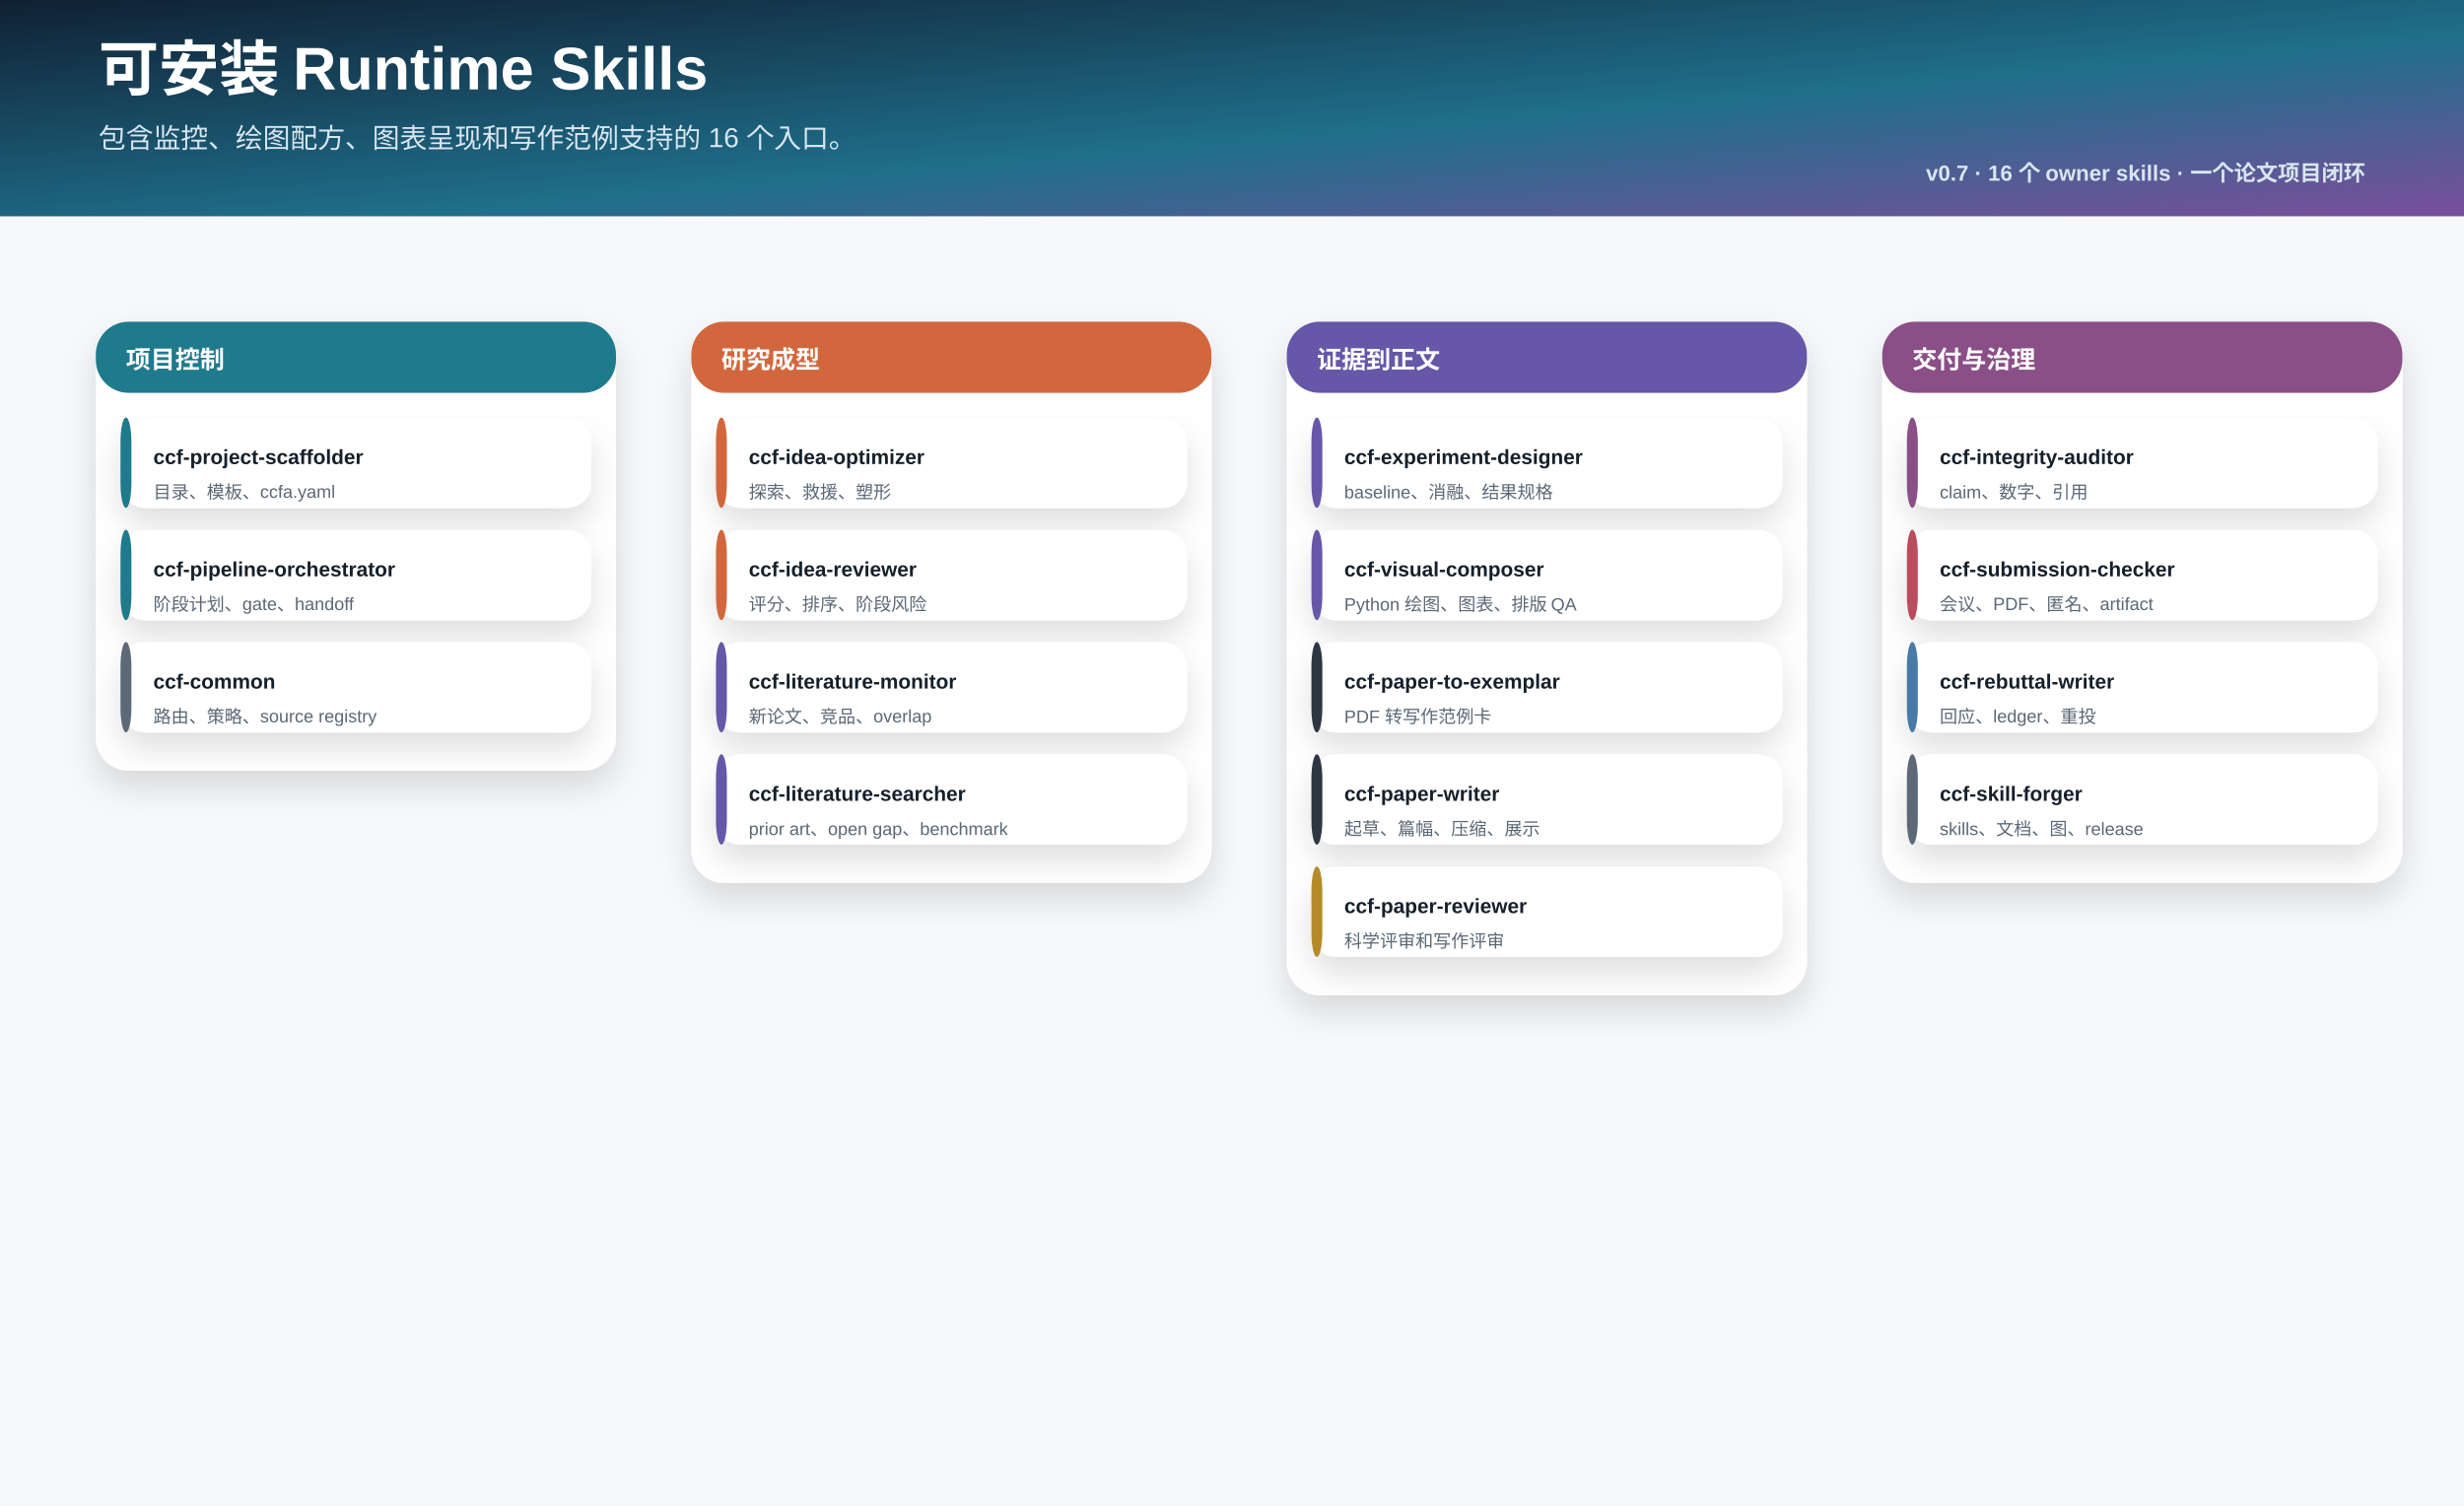
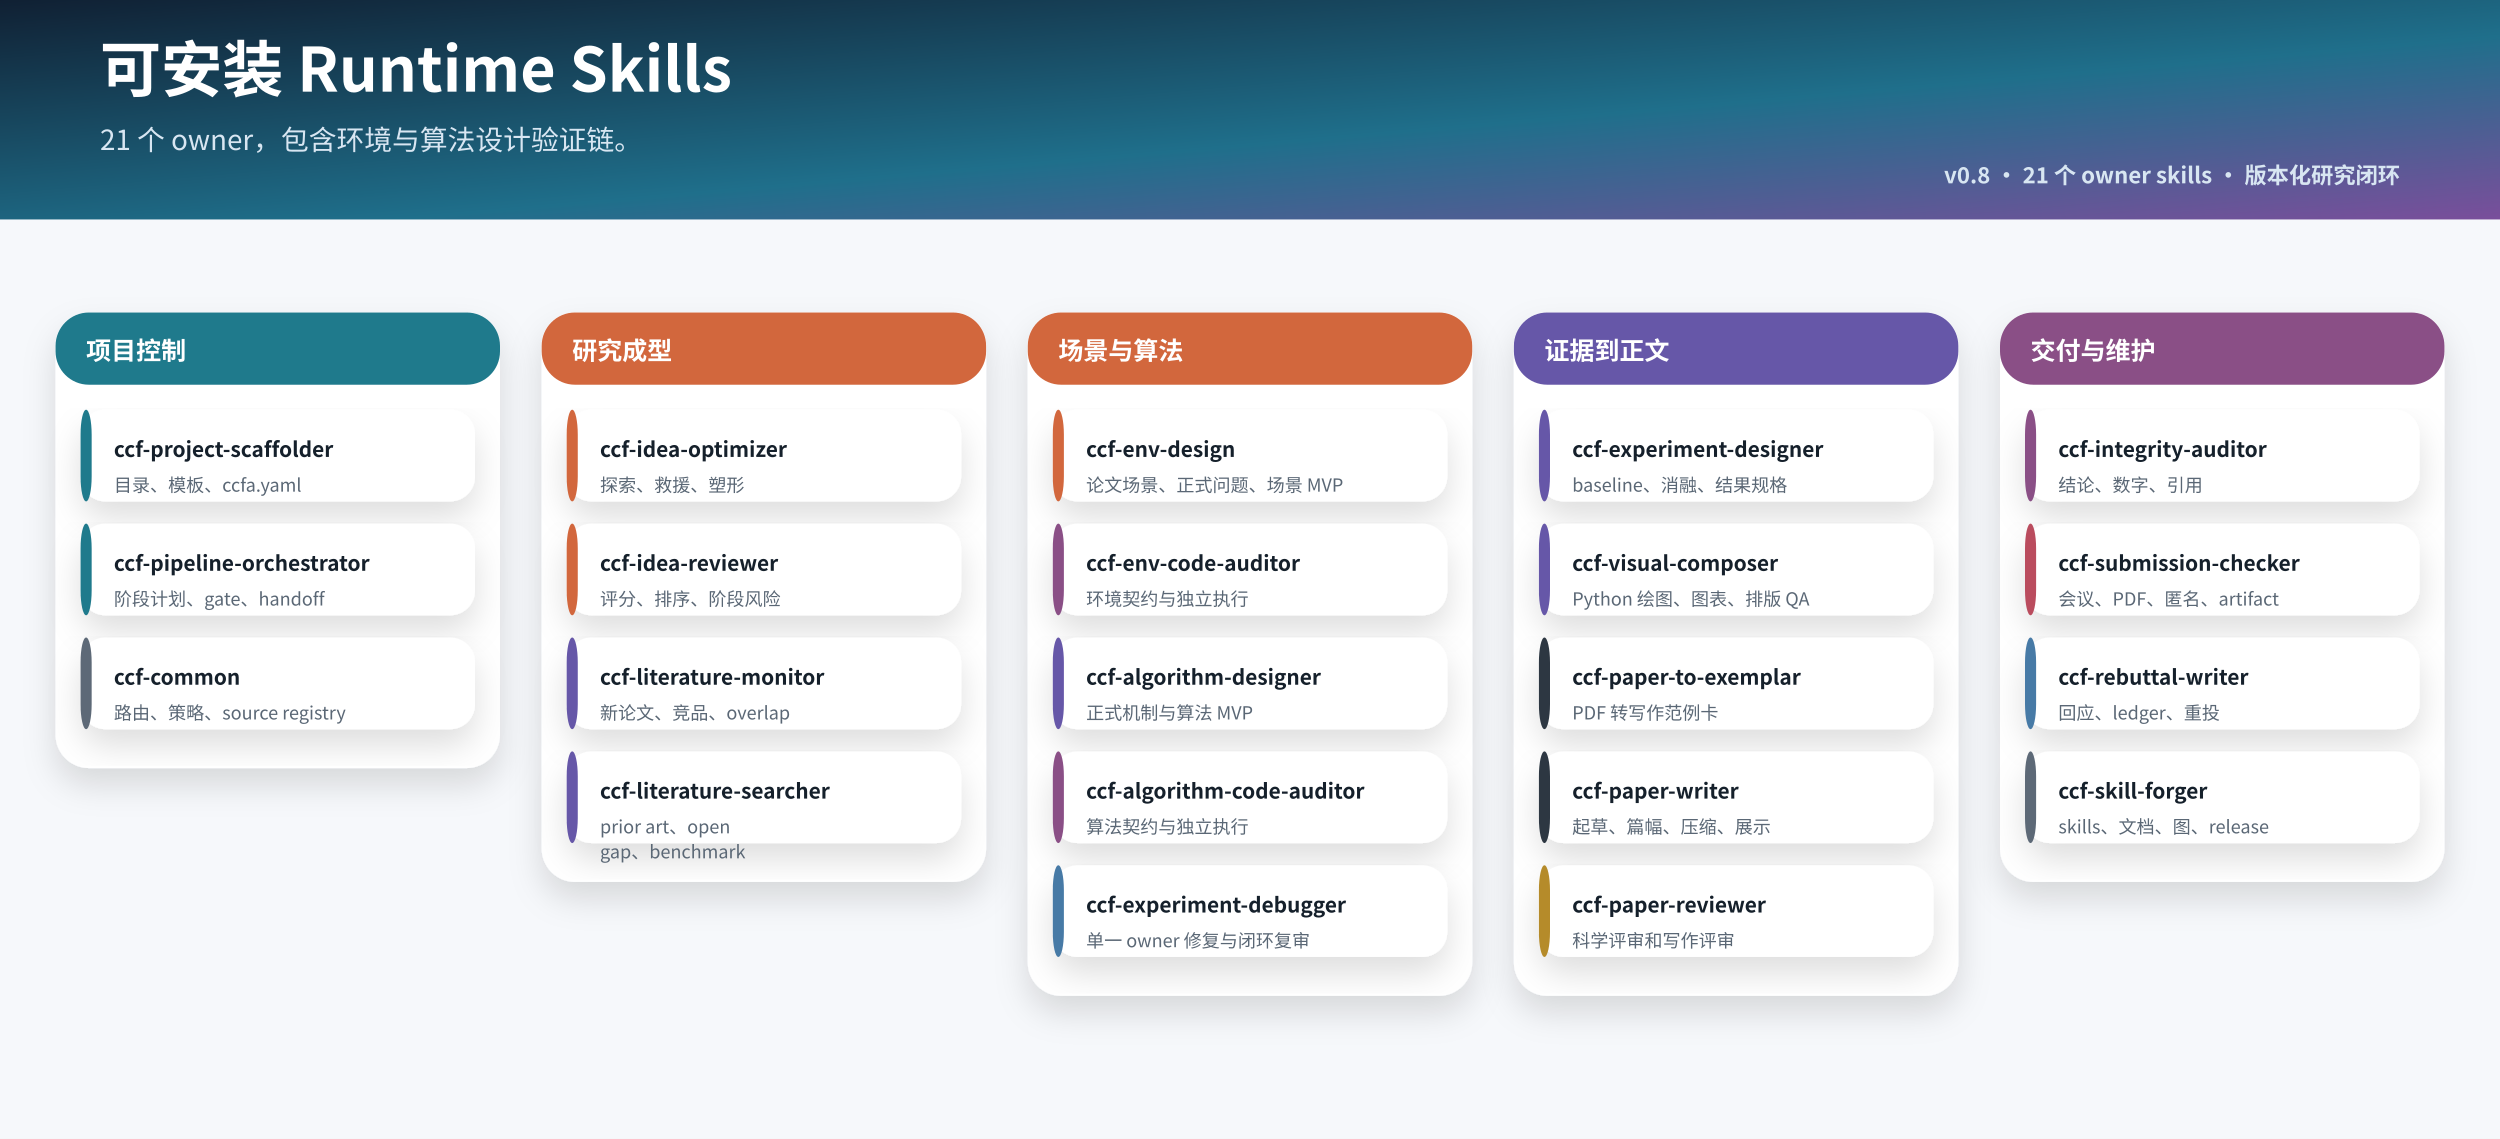
- <svg xmlns="http://www.w3.org/2000/svg" width="1800" height="1100" viewBox="0 0 1800 1100">
+ <svg xmlns="http://www.w3.org/2000/svg" width="1800" height="820" viewBox="0 0 1800 820">
  <defs>
    <linearGradient id="header" x1="0" y1="0" x2="1" y2="1">
      <stop offset="0" stop-color="#102033" />
      <stop offset="0.58" stop-color="#1F6F8B" />
      <stop offset="1" stop-color="#7A4E9B" />
    </linearGradient>
    <filter id="shadow" x="-20%" y="-20%" width="140%" height="160%">
      <feDropShadow dx="0" dy="12" stdDeviation="12" flood-color="#0B1826" flood-opacity="0.13" />
    </filter>
    <marker id="arrow" markerWidth="13" markerHeight="13" refX="11" refY="6.5" orient="auto">
      <path d="M2,2 L11,6.5 L2,11 Z" fill="#7B8794" />
    </marker>
  </defs>
-   <style>text{font-family:Microsoft YaHei, Segoe UI, Arial, sans-serif;dominant-baseline:auto} .mono{font-family:Consolas,Menlo,monospace}</style>
-   <rect x="0" y="0" width="1800" height="1100" rx="0" fill="#F6F8FB" stroke="none" stroke-width="2" />
+   <style>text{font-family:'Droid Sans Fallback', 'Microsoft YaHei', 'PingFang SC', 'Noto Sans CJK SC', 'Segoe UI', Arial, sans-serif;dominant-baseline:auto} .mono{font-family:Consolas,Menlo,monospace}</style>
+   <rect x="0" y="0" width="1800" height="820" rx="0" fill="#F6F8FB" stroke="none" stroke-width="2" />
  <rect x="0" y="0" width="1800" height="158" rx="0" fill="url(#header)" stroke="none" stroke-width="2" />
  <text x="72" y="66" font-size="44" font-weight="850" fill="#FFFFFF" text-anchor="start">可安装 Runtime Skills</text>
-   <text x="72" y="108" font-size="20" font-weight="500" fill="#D8E6F2" text-anchor="start">包含监控、绘图配方、图表呈现和写作范例支持的 16 个入口。</text>
-   <text x="1728" y="132" font-size="16" font-weight="650" fill="#D8E6F2" text-anchor="end">v0.7 · 16 个 owner skills · 一个论文项目闭环</text>
-   <rect x="70" y="235" width="380" height="328" rx="24" fill="#FFFFFF" stroke="none" stroke-width="2" filter="url(#shadow)" />
-   <rect x="70" y="235" width="380" height="52" rx="24" fill="#1F7A8C" stroke="none" stroke-width="2" />
-   <text x="92" y="269" font-size="18" font-weight="820" fill="#FFFFFF" text-anchor="start">项目控制</text>
-   <rect x="88" y="305" width="344" height="66" rx="18" fill="#FFFFFF" stroke="none" stroke-width="2" filter="url(#shadow)" />
-   <rect x="88" y="305" width="8" height="66" rx="18" fill="#1F7A8C" stroke="none" stroke-width="2" />
-   <text x="112" y="339" font-size="15" font-weight="820" fill="#15202B" text-anchor="start">ccf-project-scaffolder</text>
-   <text x="112" y="364" font-size="13" font-weight="520" fill="#5A6775" text-anchor="start">目录、模板、ccfa.yaml</text>
-   <rect x="88" y="387" width="344" height="66" rx="18" fill="#FFFFFF" stroke="none" stroke-width="2" filter="url(#shadow)" />
-   <rect x="88" y="387" width="8" height="66" rx="18" fill="#1F7A8C" stroke="none" stroke-width="2" />
-   <text x="112" y="421" font-size="15" font-weight="820" fill="#15202B" text-anchor="start">ccf-pipeline-orchestrator</text>
-   <text x="112" y="446" font-size="13" font-weight="520" fill="#5A6775" text-anchor="start">阶段计划、gate、handoff</text>
-   <rect x="88" y="469" width="344" height="66" rx="18" fill="#FFFFFF" stroke="none" stroke-width="2" filter="url(#shadow)" />
-   <rect x="88" y="469" width="8" height="66" rx="18" fill="#5D6977" stroke="none" stroke-width="2" />
-   <text x="112" y="503" font-size="15" font-weight="820" fill="#15202B" text-anchor="start">ccf-common</text>
-   <text x="112" y="528" font-size="13" font-weight="520" fill="#5A6775" text-anchor="start">路由、策略、source registry</text>
-   <rect x="505" y="235" width="380" height="410" rx="24" fill="#FFFFFF" stroke="none" stroke-width="2" filter="url(#shadow)" />
-   <rect x="505" y="235" width="380" height="52" rx="24" fill="#D2673D" stroke="none" stroke-width="2" />
-   <text x="527" y="269" font-size="18" font-weight="820" fill="#FFFFFF" text-anchor="start">研究成型</text>
-   <rect x="523" y="305" width="344" height="66" rx="18" fill="#FFFFFF" stroke="none" stroke-width="2" filter="url(#shadow)" />
-   <rect x="523" y="305" width="8" height="66" rx="18" fill="#D2673D" stroke="none" stroke-width="2" />
-   <text x="547" y="339" font-size="15" font-weight="820" fill="#15202B" text-anchor="start">ccf-idea-optimizer</text>
-   <text x="547" y="364" font-size="13" font-weight="520" fill="#5A6775" text-anchor="start">探索、救援、塑形</text>
-   <rect x="523" y="387" width="344" height="66" rx="18" fill="#FFFFFF" stroke="none" stroke-width="2" filter="url(#shadow)" />
-   <rect x="523" y="387" width="8" height="66" rx="18" fill="#D2673D" stroke="none" stroke-width="2" />
-   <text x="547" y="421" font-size="15" font-weight="820" fill="#15202B" text-anchor="start">ccf-idea-reviewer</text>
-   <text x="547" y="446" font-size="13" font-weight="520" fill="#5A6775" text-anchor="start">评分、排序、阶段风险</text>
-   <rect x="523" y="469" width="344" height="66" rx="18" fill="#FFFFFF" stroke="none" stroke-width="2" filter="url(#shadow)" />
-   <rect x="523" y="469" width="8" height="66" rx="18" fill="#6657A8" stroke="none" stroke-width="2" />
-   <text x="547" y="503" font-size="15" font-weight="820" fill="#15202B" text-anchor="start">ccf-literature-monitor</text>
-   <text x="547" y="528" font-size="13" font-weight="520" fill="#5A6775" text-anchor="start">新论文、竞品、overlap</text>
-   <rect x="523" y="551" width="344" height="66" rx="18" fill="#FFFFFF" stroke="none" stroke-width="2" filter="url(#shadow)" />
-   <rect x="523" y="551" width="8" height="66" rx="18" fill="#6657A8" stroke="none" stroke-width="2" />
-   <text x="547" y="585" font-size="15" font-weight="820" fill="#15202B" text-anchor="start">ccf-literature-searcher</text>
-   <text x="547" y="610" font-size="13" font-weight="520" fill="#5A6775" text-anchor="start">prior art、open gap、benchmark</text>
-   <rect x="940" y="235" width="380" height="492" rx="24" fill="#FFFFFF" stroke="none" stroke-width="2" filter="url(#shadow)" />
-   <rect x="940" y="235" width="380" height="52" rx="24" fill="#6657A8" stroke="none" stroke-width="2" />
-   <text x="962" y="269" font-size="18" font-weight="820" fill="#FFFFFF" text-anchor="start">证据到正文</text>
-   <rect x="958" y="305" width="344" height="66" rx="18" fill="#FFFFFF" stroke="none" stroke-width="2" filter="url(#shadow)" />
-   <rect x="958" y="305" width="8" height="66" rx="18" fill="#6657A8" stroke="none" stroke-width="2" />
-   <text x="982" y="339" font-size="15" font-weight="820" fill="#15202B" text-anchor="start">ccf-experiment-designer</text>
-   <text x="982" y="364" font-size="13" font-weight="520" fill="#5A6775" text-anchor="start">baseline、消融、结果规格</text>
-   <rect x="958" y="387" width="344" height="66" rx="18" fill="#FFFFFF" stroke="none" stroke-width="2" filter="url(#shadow)" />
-   <rect x="958" y="387" width="8" height="66" rx="18" fill="#6657A8" stroke="none" stroke-width="2" />
-   <text x="982" y="421" font-size="15" font-weight="820" fill="#15202B" text-anchor="start">ccf-visual-composer</text>
-   <text x="982" y="446" font-size="13" font-weight="520" fill="#5A6775" text-anchor="start">Python 绘图、图表、排版 QA</text>
-   <rect x="958" y="469" width="344" height="66" rx="18" fill="#FFFFFF" stroke="none" stroke-width="2" filter="url(#shadow)" />
-   <rect x="958" y="469" width="8" height="66" rx="18" fill="#2D3742" stroke="none" stroke-width="2" />
-   <text x="982" y="503" font-size="15" font-weight="820" fill="#15202B" text-anchor="start">ccf-paper-to-exemplar</text>
-   <text x="982" y="528" font-size="13" font-weight="520" fill="#5A6775" text-anchor="start">PDF 转写作范例卡</text>
-   <rect x="958" y="551" width="344" height="66" rx="18" fill="#FFFFFF" stroke="none" stroke-width="2" filter="url(#shadow)" />
-   <rect x="958" y="551" width="8" height="66" rx="18" fill="#2D3742" stroke="none" stroke-width="2" />
-   <text x="982" y="585" font-size="15" font-weight="820" fill="#15202B" text-anchor="start">ccf-paper-writer</text>
-   <text x="982" y="610" font-size="13" font-weight="520" fill="#5A6775" text-anchor="start">起草、篇幅、压缩、展示</text>
-   <rect x="958" y="633" width="344" height="66" rx="18" fill="#FFFFFF" stroke="none" stroke-width="2" filter="url(#shadow)" />
-   <rect x="958" y="633" width="8" height="66" rx="18" fill="#B58B2A" stroke="none" stroke-width="2" />
-   <text x="982" y="667" font-size="15" font-weight="820" fill="#15202B" text-anchor="start">ccf-paper-reviewer</text>
-   <text x="982" y="692" font-size="13" font-weight="520" fill="#5A6775" text-anchor="start">科学评审和写作评审</text>
-   <rect x="1375" y="235" width="380" height="410" rx="24" fill="#FFFFFF" stroke="none" stroke-width="2" filter="url(#shadow)" />
-   <rect x="1375" y="235" width="380" height="52" rx="24" fill="#8A4F86" stroke="none" stroke-width="2" />
-   <text x="1397" y="269" font-size="18" font-weight="820" fill="#FFFFFF" text-anchor="start">交付与治理</text>
-   <rect x="1393" y="305" width="344" height="66" rx="18" fill="#FFFFFF" stroke="none" stroke-width="2" filter="url(#shadow)" />
-   <rect x="1393" y="305" width="8" height="66" rx="18" fill="#8A4F86" stroke="none" stroke-width="2" />
-   <text x="1417" y="339" font-size="15" font-weight="820" fill="#15202B" text-anchor="start">ccf-integrity-auditor</text>
-   <text x="1417" y="364" font-size="13" font-weight="520" fill="#5A6775" text-anchor="start">claim、数字、引用</text>
-   <rect x="1393" y="387" width="344" height="66" rx="18" fill="#FFFFFF" stroke="none" stroke-width="2" filter="url(#shadow)" />
-   <rect x="1393" y="387" width="8" height="66" rx="18" fill="#BA4C5E" stroke="none" stroke-width="2" />
-   <text x="1417" y="421" font-size="15" font-weight="820" fill="#15202B" text-anchor="start">ccf-submission-checker</text>
-   <text x="1417" y="446" font-size="13" font-weight="520" fill="#5A6775" text-anchor="start">会议、PDF、匿名、artifact</text>
-   <rect x="1393" y="469" width="344" height="66" rx="18" fill="#FFFFFF" stroke="none" stroke-width="2" filter="url(#shadow)" />
-   <rect x="1393" y="469" width="8" height="66" rx="18" fill="#477AA6" stroke="none" stroke-width="2" />
-   <text x="1417" y="503" font-size="15" font-weight="820" fill="#15202B" text-anchor="start">ccf-rebuttal-writer</text>
-   <text x="1417" y="528" font-size="13" font-weight="520" fill="#5A6775" text-anchor="start">回应、ledger、重投</text>
-   <rect x="1393" y="551" width="344" height="66" rx="18" fill="#FFFFFF" stroke="none" stroke-width="2" filter="url(#shadow)" />
-   <rect x="1393" y="551" width="8" height="66" rx="18" fill="#5D6977" stroke="none" stroke-width="2" />
-   <text x="1417" y="585" font-size="15" font-weight="820" fill="#15202B" text-anchor="start">ccf-skill-forger</text>
-   <text x="1417" y="610" font-size="13" font-weight="520" fill="#5A6775" text-anchor="start">skills、文档、图、release</text>
+   <text x="72" y="108" font-size="20" font-weight="500" fill="#D8E6F2" text-anchor="start">21 个 owner，包含环境与算法设计验证链。</text>
+   <text x="1728" y="132" font-size="16" font-weight="650" fill="#D8E6F2" text-anchor="end">v0.8 · 21 个 owner skills · 版本化研究闭环</text>
+   <rect x="40" y="225" width="320" height="328" rx="24" fill="#FFFFFF" stroke="none" stroke-width="2" filter="url(#shadow)" />
+   <rect x="40" y="225" width="320" height="52" rx="24" fill="#1F7A8C" stroke="none" stroke-width="2" />
+   <text x="62" y="259" font-size="18" font-weight="820" fill="#FFFFFF" text-anchor="start">项目控制</text>
+   <rect x="58" y="295" width="284" height="66" rx="18" fill="#FFFFFF" stroke="none" stroke-width="2" filter="url(#shadow)" />
+   <rect x="58" y="295" width="8" height="66" rx="18" fill="#1F7A8C" stroke="none" stroke-width="2" />
+   <text x="82" y="329" font-size="15" font-weight="820" fill="#15202B" text-anchor="start">ccf-project-scaffolder</text>
+   <text x="82" y="354" font-size="13" font-weight="520" fill="#5A6775" text-anchor="start">目录、模板、ccfa.yaml</text>
+   <rect x="58" y="377" width="284" height="66" rx="18" fill="#FFFFFF" stroke="none" stroke-width="2" filter="url(#shadow)" />
+   <rect x="58" y="377" width="8" height="66" rx="18" fill="#1F7A8C" stroke="none" stroke-width="2" />
+   <text x="82" y="411" font-size="15" font-weight="820" fill="#15202B" text-anchor="start">ccf-pipeline-orchestrator</text>
+   <text x="82" y="436" font-size="13" font-weight="520" fill="#5A6775" text-anchor="start">阶段计划、gate、handoff</text>
+   <rect x="58" y="459" width="284" height="66" rx="18" fill="#FFFFFF" stroke="none" stroke-width="2" filter="url(#shadow)" />
+   <rect x="58" y="459" width="8" height="66" rx="18" fill="#5D6977" stroke="none" stroke-width="2" />
+   <text x="82" y="493" font-size="15" font-weight="820" fill="#15202B" text-anchor="start">ccf-common</text>
+   <text x="82" y="518" font-size="13" font-weight="520" fill="#5A6775" text-anchor="start">路由、策略、source registry</text>
+   <rect x="390" y="225" width="320" height="410" rx="24" fill="#FFFFFF" stroke="none" stroke-width="2" filter="url(#shadow)" />
+   <rect x="390" y="225" width="320" height="52" rx="24" fill="#D2673D" stroke="none" stroke-width="2" />
+   <text x="412" y="259" font-size="18" font-weight="820" fill="#FFFFFF" text-anchor="start">研究成型</text>
+   <rect x="408" y="295" width="284" height="66" rx="18" fill="#FFFFFF" stroke="none" stroke-width="2" filter="url(#shadow)" />
+   <rect x="408" y="295" width="8" height="66" rx="18" fill="#D2673D" stroke="none" stroke-width="2" />
+   <text x="432" y="329" font-size="15" font-weight="820" fill="#15202B" text-anchor="start">ccf-idea-optimizer</text>
+   <text x="432" y="354" font-size="13" font-weight="520" fill="#5A6775" text-anchor="start">探索、救援、塑形</text>
+   <rect x="408" y="377" width="284" height="66" rx="18" fill="#FFFFFF" stroke="none" stroke-width="2" filter="url(#shadow)" />
+   <rect x="408" y="377" width="8" height="66" rx="18" fill="#D2673D" stroke="none" stroke-width="2" />
+   <text x="432" y="411" font-size="15" font-weight="820" fill="#15202B" text-anchor="start">ccf-idea-reviewer</text>
+   <text x="432" y="436" font-size="13" font-weight="520" fill="#5A6775" text-anchor="start">评分、排序、阶段风险</text>
+   <rect x="408" y="459" width="284" height="66" rx="18" fill="#FFFFFF" stroke="none" stroke-width="2" filter="url(#shadow)" />
+   <rect x="408" y="459" width="8" height="66" rx="18" fill="#6657A8" stroke="none" stroke-width="2" />
+   <text x="432" y="493" font-size="15" font-weight="820" fill="#15202B" text-anchor="start">ccf-literature-monitor</text>
+   <text x="432" y="518" font-size="13" font-weight="520" fill="#5A6775" text-anchor="start">新论文、竞品、overlap</text>
+   <rect x="408" y="541" width="284" height="66" rx="18" fill="#FFFFFF" stroke="none" stroke-width="2" filter="url(#shadow)" />
+   <rect x="408" y="541" width="8" height="66" rx="18" fill="#6657A8" stroke="none" stroke-width="2" />
+   <text x="432" y="575" font-size="15" font-weight="820" fill="#15202B" text-anchor="start">ccf-literature-searcher</text>
+   <text x="432" y="600" font-size="13" font-weight="520" fill="#5A6775" text-anchor="start">prior art、open</text>
+   <text x="432" y="618" font-size="13" font-weight="520" fill="#5A6775" text-anchor="start">gap、benchmark</text>
+   <rect x="740" y="225" width="320" height="492" rx="24" fill="#FFFFFF" stroke="none" stroke-width="2" filter="url(#shadow)" />
+   <rect x="740" y="225" width="320" height="52" rx="24" fill="#D2673D" stroke="none" stroke-width="2" />
+   <text x="762" y="259" font-size="18" font-weight="820" fill="#FFFFFF" text-anchor="start">场景与算法</text>
+   <rect x="758" y="295" width="284" height="66" rx="18" fill="#FFFFFF" stroke="none" stroke-width="2" filter="url(#shadow)" />
+   <rect x="758" y="295" width="8" height="66" rx="18" fill="#D2673D" stroke="none" stroke-width="2" />
+   <text x="782" y="329" font-size="15" font-weight="820" fill="#15202B" text-anchor="start">ccf-env-design</text>
+   <text x="782" y="354" font-size="13" font-weight="520" fill="#5A6775" text-anchor="start">论文场景、正式问题、场景 MVP</text>
+   <rect x="758" y="377" width="284" height="66" rx="18" fill="#FFFFFF" stroke="none" stroke-width="2" filter="url(#shadow)" />
+   <rect x="758" y="377" width="8" height="66" rx="18" fill="#8A4F86" stroke="none" stroke-width="2" />
+   <text x="782" y="411" font-size="15" font-weight="820" fill="#15202B" text-anchor="start">ccf-env-code-auditor</text>
+   <text x="782" y="436" font-size="13" font-weight="520" fill="#5A6775" text-anchor="start">环境契约与独立执行</text>
+   <rect x="758" y="459" width="284" height="66" rx="18" fill="#FFFFFF" stroke="none" stroke-width="2" filter="url(#shadow)" />
+   <rect x="758" y="459" width="8" height="66" rx="18" fill="#6657A8" stroke="none" stroke-width="2" />
+   <text x="782" y="493" font-size="15" font-weight="820" fill="#15202B" text-anchor="start">ccf-algorithm-designer</text>
+   <text x="782" y="518" font-size="13" font-weight="520" fill="#5A6775" text-anchor="start">正式机制与算法 MVP</text>
+   <rect x="758" y="541" width="284" height="66" rx="18" fill="#FFFFFF" stroke="none" stroke-width="2" filter="url(#shadow)" />
+   <rect x="758" y="541" width="8" height="66" rx="18" fill="#8A4F86" stroke="none" stroke-width="2" />
+   <text x="782" y="575" font-size="15" font-weight="820" fill="#15202B" text-anchor="start">ccf-algorithm-code-auditor</text>
+   <text x="782" y="600" font-size="13" font-weight="520" fill="#5A6775" text-anchor="start">算法契约与独立执行</text>
+   <rect x="758" y="623" width="284" height="66" rx="18" fill="#FFFFFF" stroke="none" stroke-width="2" filter="url(#shadow)" />
+   <rect x="758" y="623" width="8" height="66" rx="18" fill="#477AA6" stroke="none" stroke-width="2" />
+   <text x="782" y="657" font-size="15" font-weight="820" fill="#15202B" text-anchor="start">ccf-experiment-debugger</text>
+   <text x="782" y="682" font-size="13" font-weight="520" fill="#5A6775" text-anchor="start">单一 owner 修复与闭环复审</text>
+   <rect x="1090" y="225" width="320" height="492" rx="24" fill="#FFFFFF" stroke="none" stroke-width="2" filter="url(#shadow)" />
+   <rect x="1090" y="225" width="320" height="52" rx="24" fill="#6657A8" stroke="none" stroke-width="2" />
+   <text x="1112" y="259" font-size="18" font-weight="820" fill="#FFFFFF" text-anchor="start">证据到正文</text>
+   <rect x="1108" y="295" width="284" height="66" rx="18" fill="#FFFFFF" stroke="none" stroke-width="2" filter="url(#shadow)" />
+   <rect x="1108" y="295" width="8" height="66" rx="18" fill="#6657A8" stroke="none" stroke-width="2" />
+   <text x="1132" y="329" font-size="15" font-weight="820" fill="#15202B" text-anchor="start">ccf-experiment-designer</text>
+   <text x="1132" y="354" font-size="13" font-weight="520" fill="#5A6775" text-anchor="start">baseline、消融、结果规格</text>
+   <rect x="1108" y="377" width="284" height="66" rx="18" fill="#FFFFFF" stroke="none" stroke-width="2" filter="url(#shadow)" />
+   <rect x="1108" y="377" width="8" height="66" rx="18" fill="#6657A8" stroke="none" stroke-width="2" />
+   <text x="1132" y="411" font-size="15" font-weight="820" fill="#15202B" text-anchor="start">ccf-visual-composer</text>
+   <text x="1132" y="436" font-size="13" font-weight="520" fill="#5A6775" text-anchor="start">Python 绘图、图表、排版 QA</text>
+   <rect x="1108" y="459" width="284" height="66" rx="18" fill="#FFFFFF" stroke="none" stroke-width="2" filter="url(#shadow)" />
+   <rect x="1108" y="459" width="8" height="66" rx="18" fill="#2D3742" stroke="none" stroke-width="2" />
+   <text x="1132" y="493" font-size="15" font-weight="820" fill="#15202B" text-anchor="start">ccf-paper-to-exemplar</text>
+   <text x="1132" y="518" font-size="13" font-weight="520" fill="#5A6775" text-anchor="start">PDF 转写作范例卡</text>
+   <rect x="1108" y="541" width="284" height="66" rx="18" fill="#FFFFFF" stroke="none" stroke-width="2" filter="url(#shadow)" />
+   <rect x="1108" y="541" width="8" height="66" rx="18" fill="#2D3742" stroke="none" stroke-width="2" />
+   <text x="1132" y="575" font-size="15" font-weight="820" fill="#15202B" text-anchor="start">ccf-paper-writer</text>
+   <text x="1132" y="600" font-size="13" font-weight="520" fill="#5A6775" text-anchor="start">起草、篇幅、压缩、展示</text>
+   <rect x="1108" y="623" width="284" height="66" rx="18" fill="#FFFFFF" stroke="none" stroke-width="2" filter="url(#shadow)" />
+   <rect x="1108" y="623" width="8" height="66" rx="18" fill="#B58B2A" stroke="none" stroke-width="2" />
+   <text x="1132" y="657" font-size="15" font-weight="820" fill="#15202B" text-anchor="start">ccf-paper-reviewer</text>
+   <text x="1132" y="682" font-size="13" font-weight="520" fill="#5A6775" text-anchor="start">科学评审和写作评审</text>
+   <rect x="1440" y="225" width="320" height="410" rx="24" fill="#FFFFFF" stroke="none" stroke-width="2" filter="url(#shadow)" />
+   <rect x="1440" y="225" width="320" height="52" rx="24" fill="#8A4F86" stroke="none" stroke-width="2" />
+   <text x="1462" y="259" font-size="18" font-weight="820" fill="#FFFFFF" text-anchor="start">交付与维护</text>
+   <rect x="1458" y="295" width="284" height="66" rx="18" fill="#FFFFFF" stroke="none" stroke-width="2" filter="url(#shadow)" />
+   <rect x="1458" y="295" width="8" height="66" rx="18" fill="#8A4F86" stroke="none" stroke-width="2" />
+   <text x="1482" y="329" font-size="15" font-weight="820" fill="#15202B" text-anchor="start">ccf-integrity-auditor</text>
+   <text x="1482" y="354" font-size="13" font-weight="520" fill="#5A6775" text-anchor="start">结论、数字、引用</text>
+   <rect x="1458" y="377" width="284" height="66" rx="18" fill="#FFFFFF" stroke="none" stroke-width="2" filter="url(#shadow)" />
+   <rect x="1458" y="377" width="8" height="66" rx="18" fill="#BA4C5E" stroke="none" stroke-width="2" />
+   <text x="1482" y="411" font-size="15" font-weight="820" fill="#15202B" text-anchor="start">ccf-submission-checker</text>
+   <text x="1482" y="436" font-size="13" font-weight="520" fill="#5A6775" text-anchor="start">会议、PDF、匿名、artifact</text>
+   <rect x="1458" y="459" width="284" height="66" rx="18" fill="#FFFFFF" stroke="none" stroke-width="2" filter="url(#shadow)" />
+   <rect x="1458" y="459" width="8" height="66" rx="18" fill="#477AA6" stroke="none" stroke-width="2" />
+   <text x="1482" y="493" font-size="15" font-weight="820" fill="#15202B" text-anchor="start">ccf-rebuttal-writer</text>
+   <text x="1482" y="518" font-size="13" font-weight="520" fill="#5A6775" text-anchor="start">回应、ledger、重投</text>
+   <rect x="1458" y="541" width="284" height="66" rx="18" fill="#FFFFFF" stroke="none" stroke-width="2" filter="url(#shadow)" />
+   <rect x="1458" y="541" width="8" height="66" rx="18" fill="#5D6977" stroke="none" stroke-width="2" />
+   <text x="1482" y="575" font-size="15" font-weight="820" fill="#15202B" text-anchor="start">ccf-skill-forger</text>
+   <text x="1482" y="600" font-size="13" font-weight="520" fill="#5A6775" text-anchor="start">skills、文档、图、release</text>
</svg>
